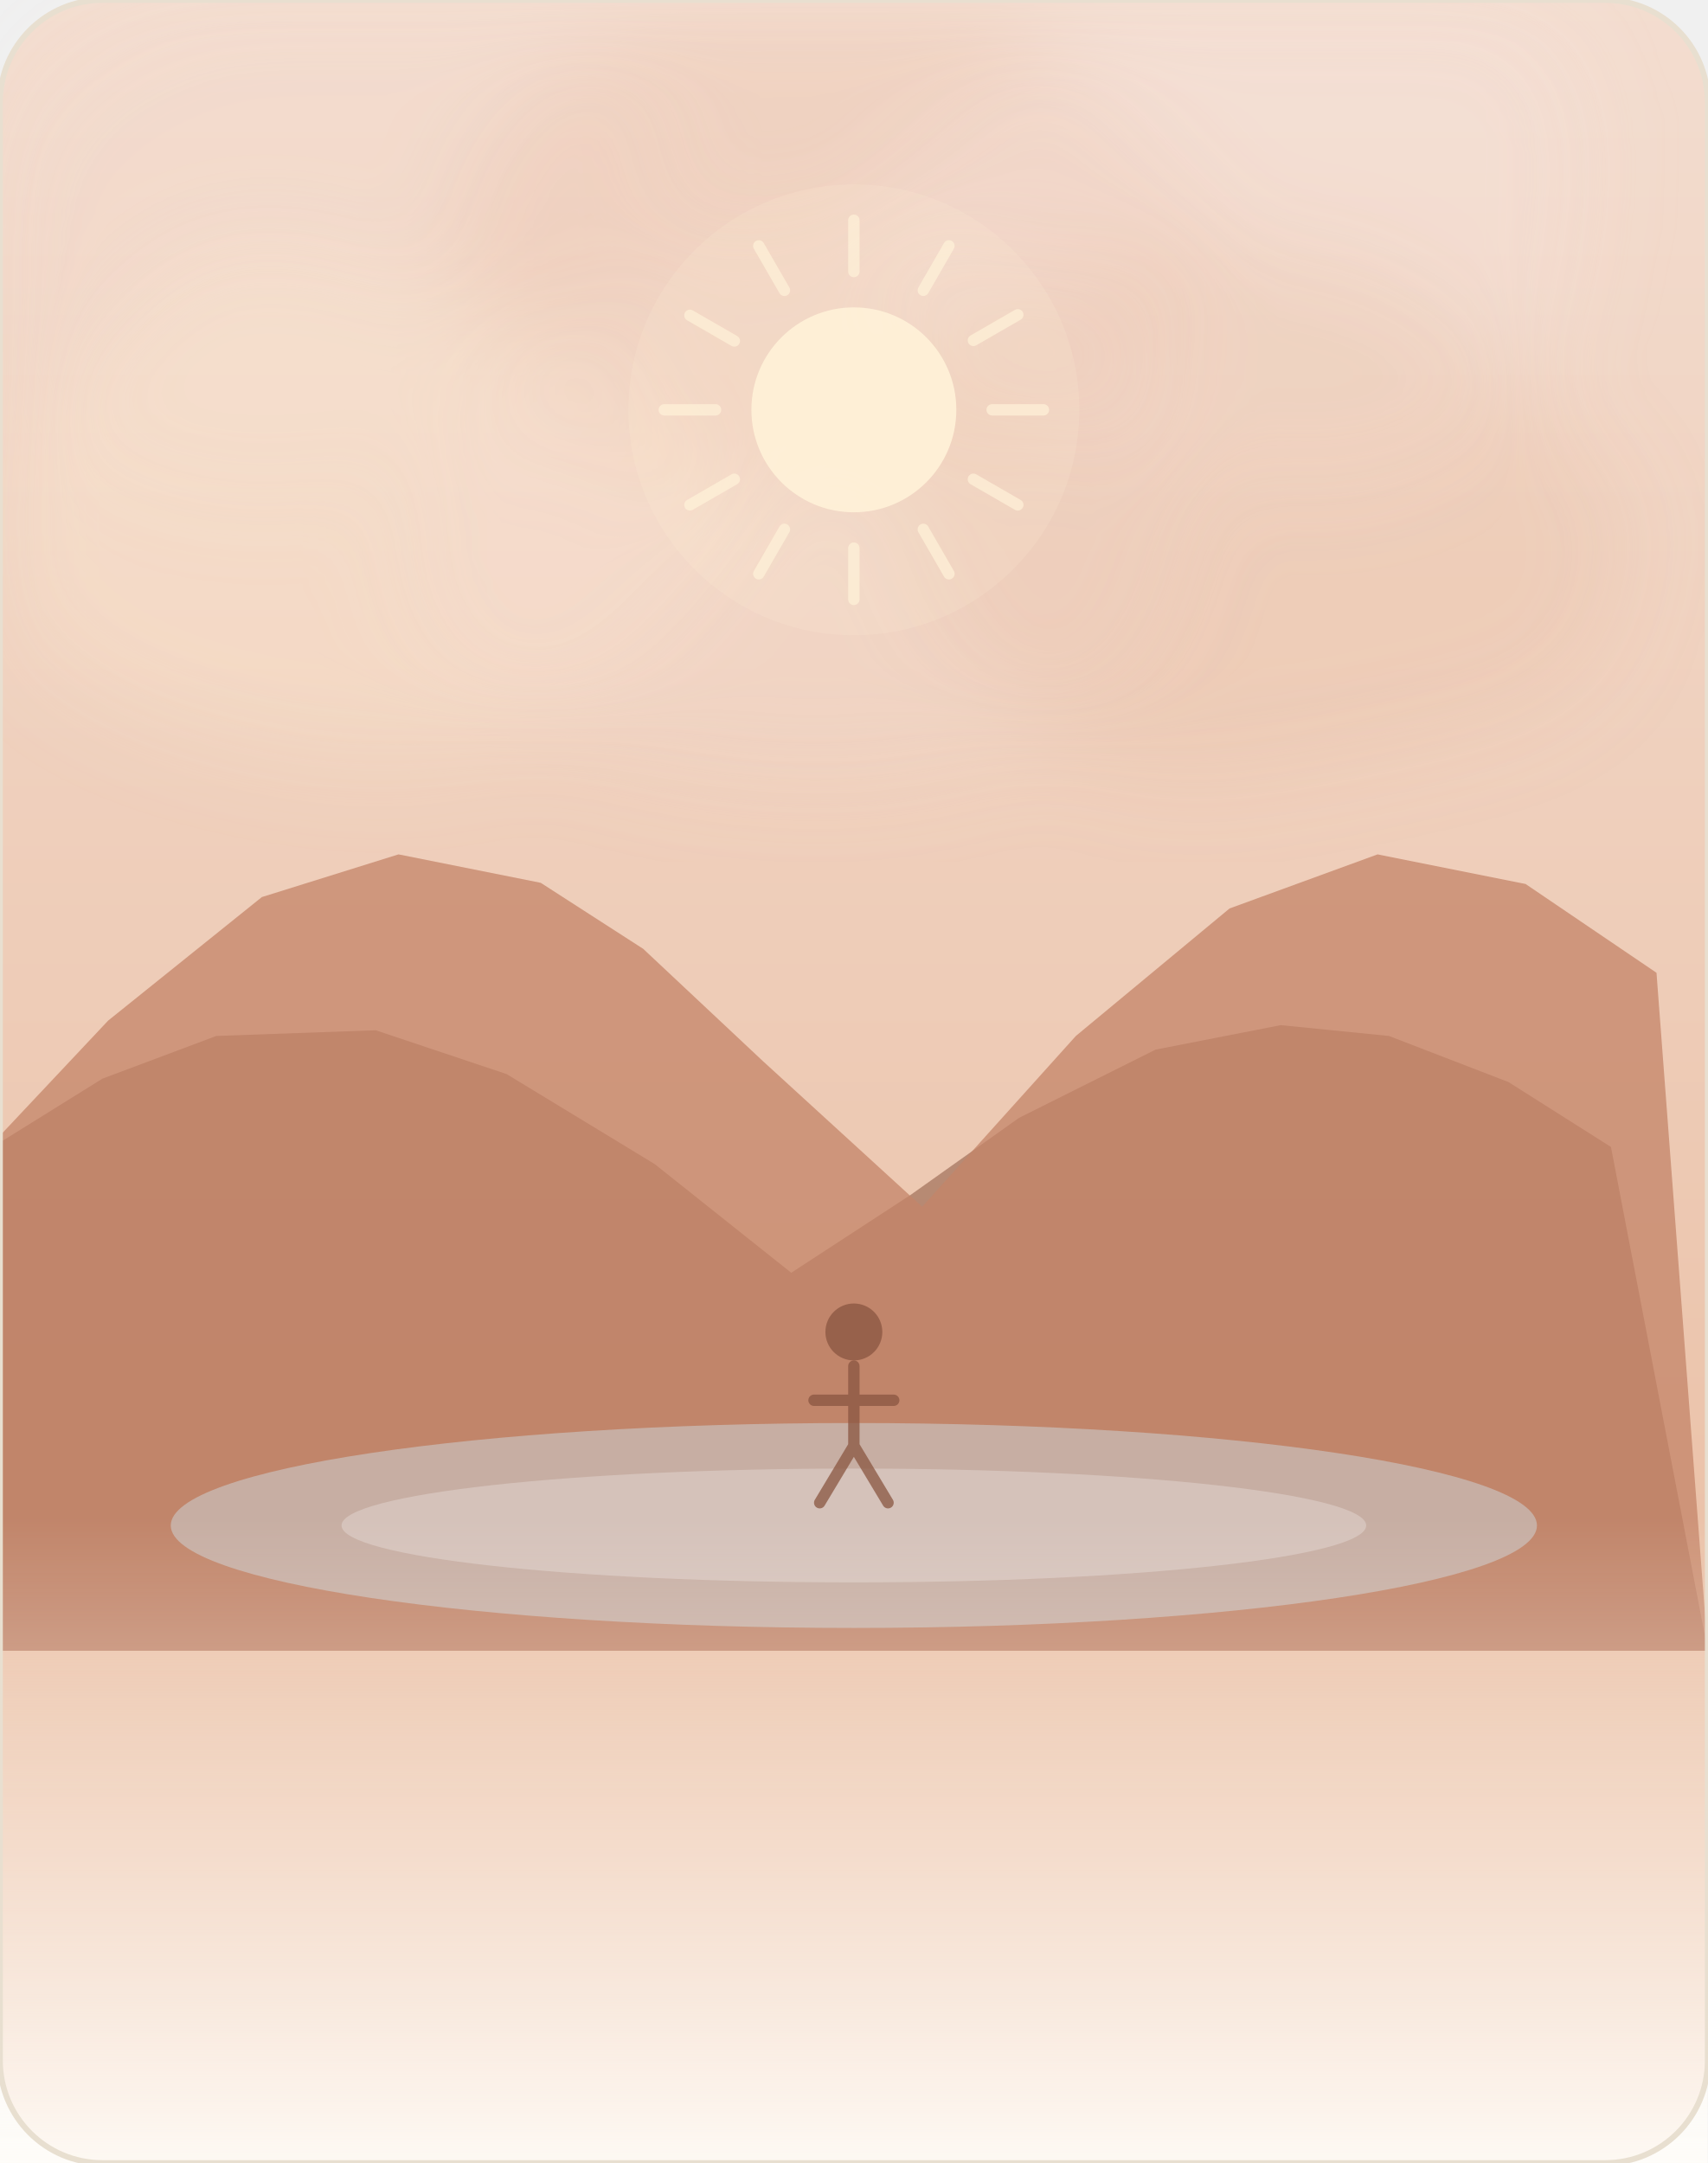
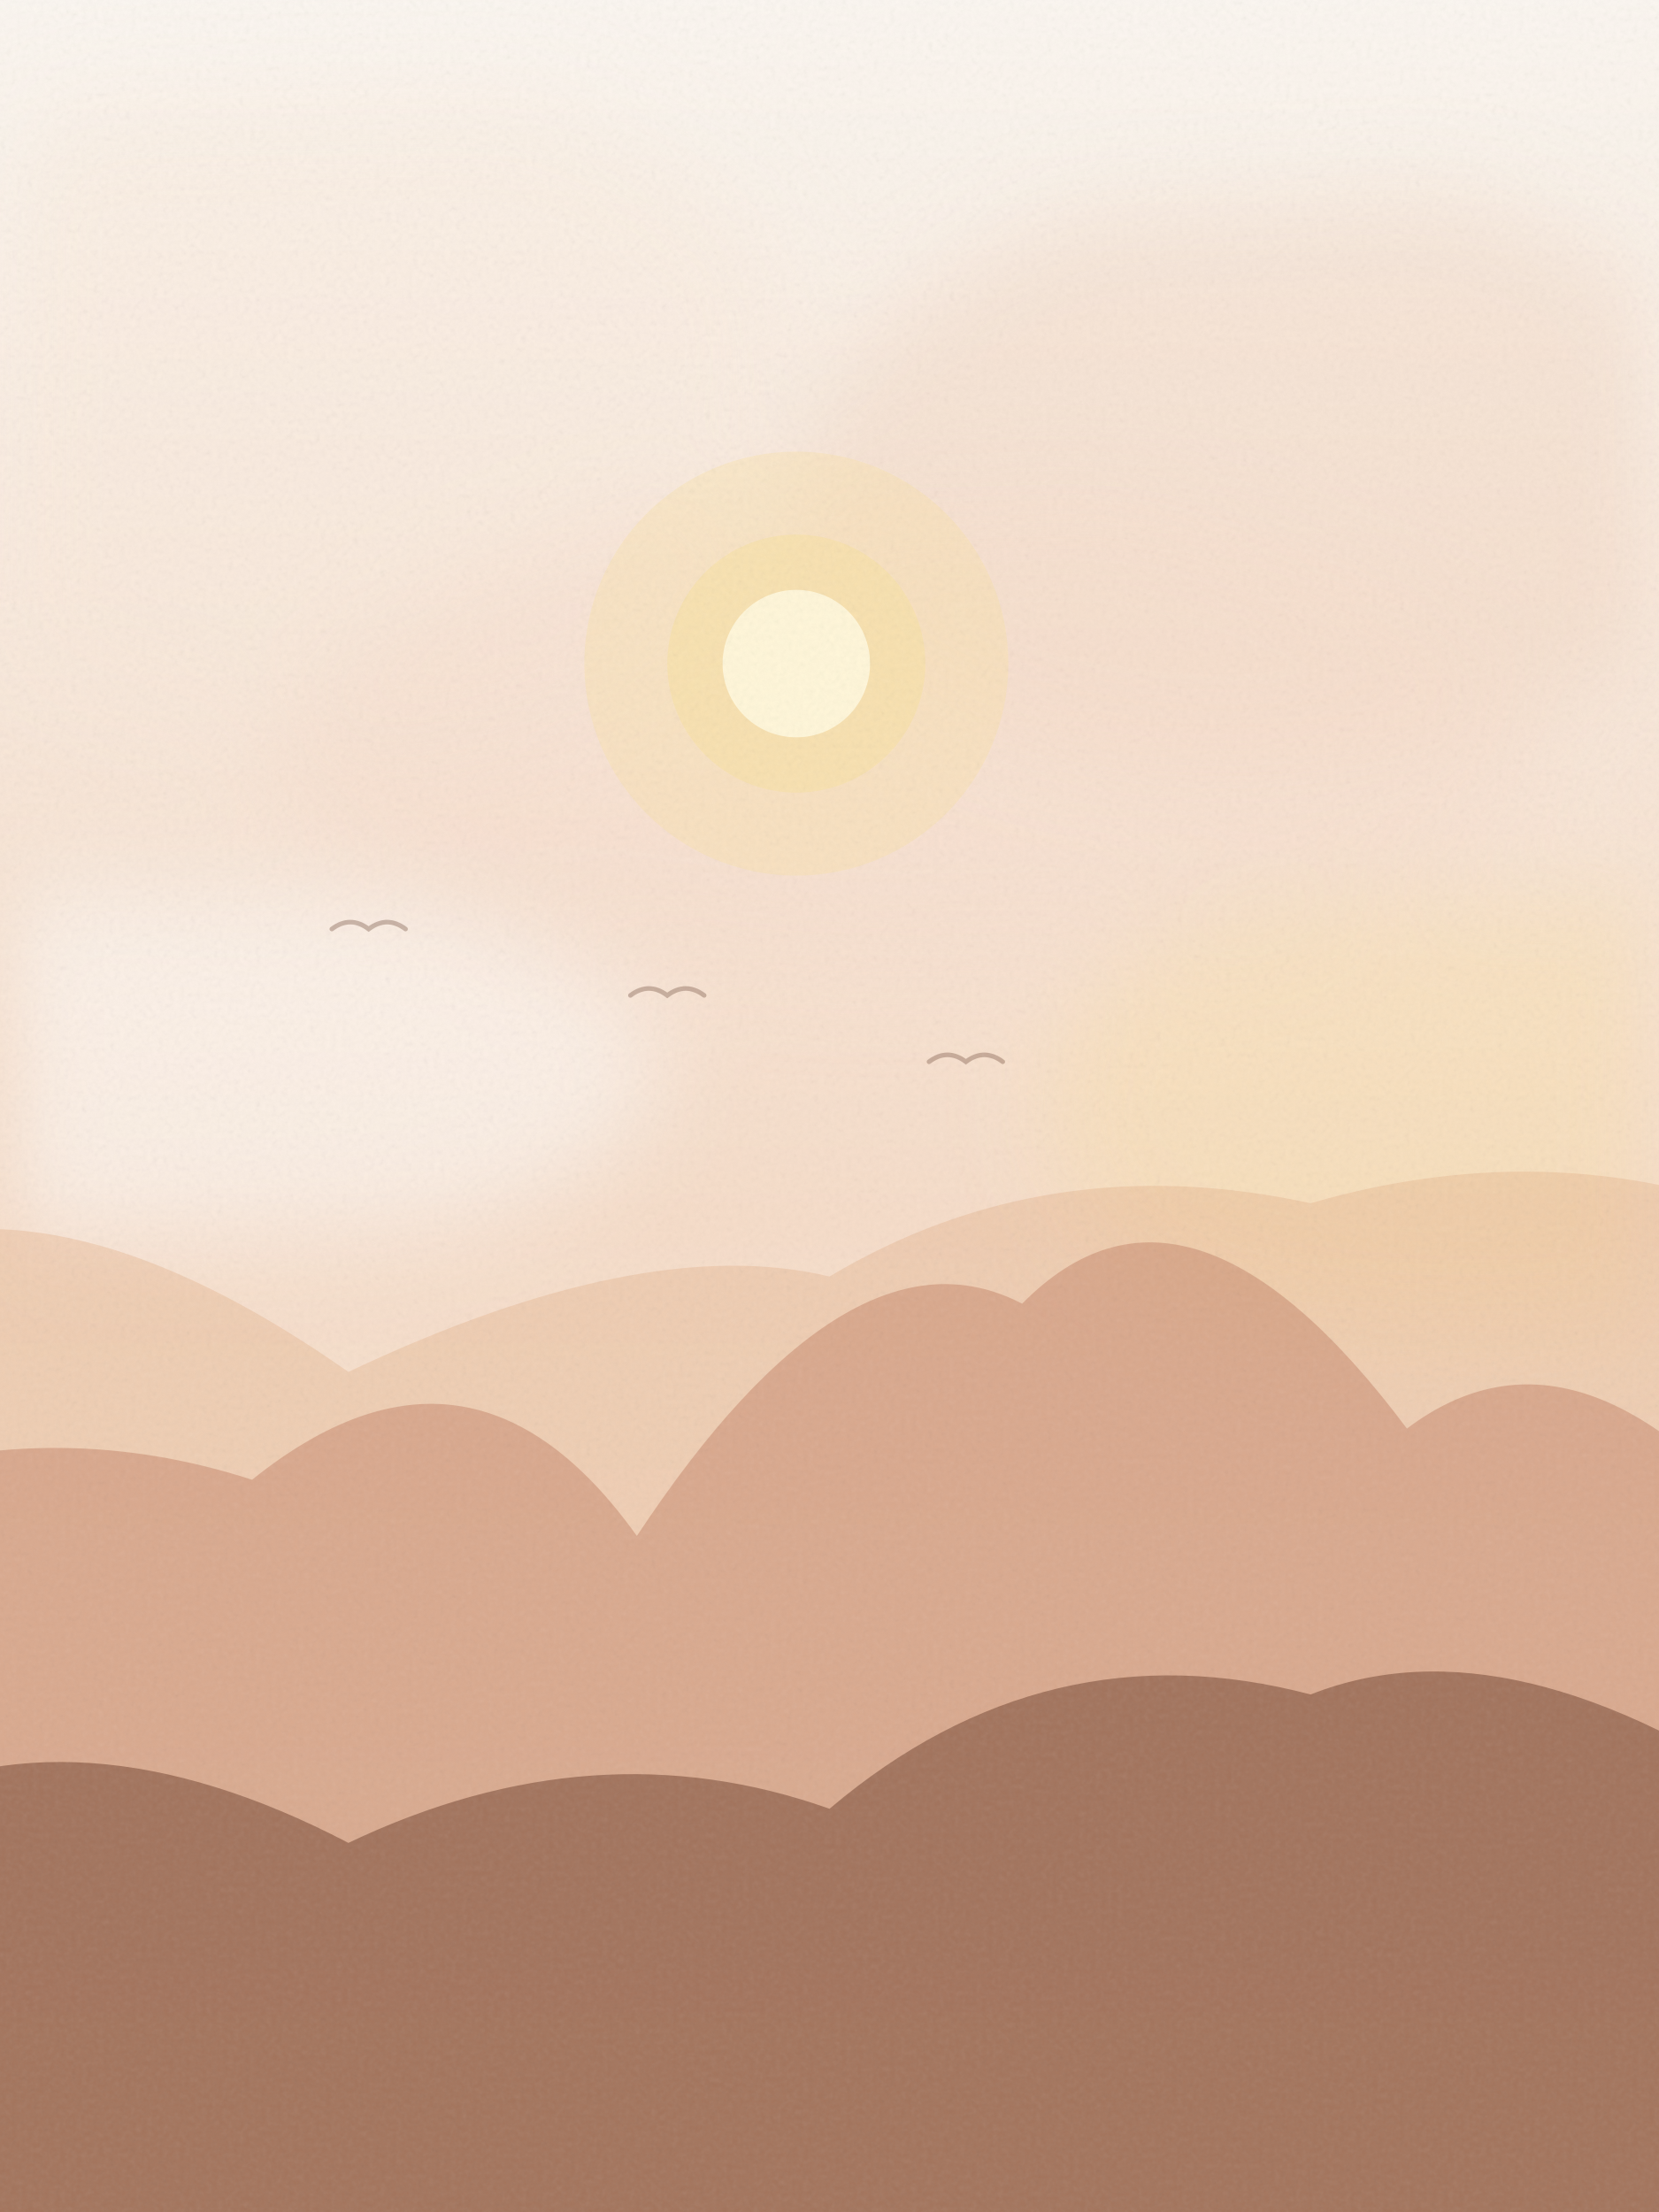
- <svg xmlns="http://www.w3.org/2000/svg" viewBox="0 0 300 380" width="300" height="380">
+ <svg xmlns="http://www.w3.org/2000/svg" viewBox="0 0 360 480" width="360" height="480">
  <defs>
-     <linearGradient id="skygrad" x1="0" y1="0" x2="0" y2="1">
-       <stop offset="0%" stop-color="#f3ddd0" />
-       <stop offset="100%" stop-color="#e8b89a" />
+     <linearGradient id="g13sky" x1="0" y1="0" x2="0" y2="1">
+       <stop offset="0%" stop-color="#fbf6f0" />
+       <stop offset="55%" stop-color="#f6dcc8" />
+       <stop offset="100%" stop-color="#f8e8da" />
    </linearGradient>
-     <linearGradient id="paper" x1="0" y1="0" x2="0" y2="1">
-       <stop offset="0%" stop-color="#fffdf9" stop-opacity="0" />
-       <stop offset="70%" stop-color="#fffdf9" stop-opacity="0" />
-       <stop offset="100%" stop-color="#fffdf9" stop-opacity="0.95" />
-     </linearGradient>
-     <filter id="soft">
-       <feGaussianBlur stdDeviation="8" />
+     <filter id="g13soft" x="-30%" y="-30%" width="160%" height="160%">
+       <feGaussianBlur stdDeviation="10" />
+     </filter>
+     <filter id="g13grain" x="0" y="0" width="100%" height="100%">
+       <feTurbulence type="fractalNoise" baseFrequency="0.85" numOctaves="2" seed="13" />
+       <feColorMatrix type="saturate" values="0" />
+       <feComponentTransfer>
+         <feFuncA type="linear" slope="0.18" />
+       </feComponentTransfer>
    </filter>
  </defs>
-   <rect width="300" height="380" rx="18" fill="url(#skygrad)" />
-   <g filter="url(#soft)" opacity="0.9">
-     <path d="M 118.2 40.0 Q 118.2 40.0 115.0 53.4 Q 111.7 66.8 95.4 74.4 Q 79.1 81.9 58.2 85.8 Q 37.4 89.7 19.1 80.2 Q 0.7 70.8 -0.7 55.4 Q -2.1 40.0 3.2 26.7 Q 8.6 13.3 24.9 6.0 Q 41.2 -1.4 61.2 -4.1 Q 81.3 -6.8 98.8 2.0 Q 116.3 10.8 117.3 25.4 Z" fill="#f3ddd0" opacity="0.223" />
-     <path d="M 215.4 40.0 Q 215.4 40.0 207.8 55.6 Q 200.2 71.2 179.2 75.7 Q 158.3 80.2 137.9 84.9 Q 117.5 89.6 102.5 78.4 Q 87.5 67.2 82.0 53.6 Q 76.4 40.0 83.7 27.3 Q 91.1 14.6 106.1 6.4 Q 121.0 -1.8 141.6 -5.4 Q 162.3 -9.0 176.8 2.2 Q 191.4 13.3 203.4 26.7 Z" fill="#e8b89a" opacity="0.247" />
-     <path d="M 277.6 40.0 Q 277.6 40.0 274.8 53.5 Q 271.9 66.9 256.8 77.2 Q 241.6 87.5 221.4 84.4 Q 201.2 81.4 184.3 74.4 Q 167.4 67.3 156.6 53.7 Q 145.8 40.0 159.4 27.8 Q 173.0 15.6 186.0 4.7 Q 199.0 -6.1 220.8 -8.0 Q 242.7 -9.8 260.6 -0.1 Q 278.5 9.6 278.1 24.8 Z" fill="#f7ebe4" opacity="0.237" />
-     <path d="M 134.0 90.0 Q 134.0 90.0 123.5 103.8 Q 113.1 117.5 96.6 125.9 Q 80.2 134.3 60.8 132.6 Q 41.4 130.9 24.4 124.1 Q 7.5 117.2 0.2 103.6 Q -7.2 90.0 3.0 77.9 Q 13.2 65.7 25.1 52.5 Q 37.0 39.4 57.5 44.9 Q 78.0 50.5 94.2 57.2 Q 110.4 63.9 122.2 76.9 Z" fill="#fff2d8" opacity="0.284" />
-     <path d="M 210.5 90.0 Q 210.5 90.0 205.8 105.9 Q 201.1 121.7 181.3 129.6 Q 161.6 137.4 140.4 136.7 Q 119.1 135.9 98.5 129.1 Q 77.9 122.2 71.5 106.1 Q 65.2 90.0 79.3 77.9 Q 93.3 65.8 105.3 52.9 Q 117.2 40.0 140.3 39.3 Q 163.3 38.7 182.7 48.3 Q 202.1 57.8 206.3 73.9 Z" fill="#f3ddd0" opacity="0.285" />
-     <path d="M 286.9 90.0 Q 286.9 90.0 283.9 105.8 Q 281.0 121.6 260.1 126.9 Q 239.2 132.2 218.6 135.3 Q 198.0 138.5 182.8 127.8 Q 167.7 117.1 161.6 103.6 Q 155.5 90.0 157.3 74.2 Q 159.2 58.4 178.8 50.5 Q 198.4 42.6 219.7 43.3 Q 240.9 44.1 254.0 54.8 Q 267.0 65.6 277.0 77.8 Z" fill="#e8b89a" opacity="0.239" />
+   <rect width="360" height="480" fill="url(#g13sky)" />
+   <g filter="url(#g13soft)">
+     <path d="M 113.8 21.4 Q 65.1 4.5 113.8 21.4 Q 162.5 38.2 169.0 62.3 Q 175.6 86.4 159.3 115.8 Q 143.0 145.3 104.1 154.7 Q 65.1 164.1 26.2 150.4 Q -12.6 136.7 -33.5 111.5 Q -54.3 86.4 -39.6 64.0 Q -24.9 41.6 20.1 23.0 Z" fill="#f8e8da" opacity="0.34" />
+     <path d="M 313.0 41.7 Q 270.6 30.9 313.0 41.7 Q 355.4 52.5 371.8 79.0 Q 388.1 105.6 371.6 127.3 Q 355.1 149.0 312.8 160.7 Q 270.6 172.5 228.9 163.3 Q 187.2 154.2 176.3 129.9 Q 165.4 105.6 180.8 83.4 Q 196.2 61.3 233.4 46.1 Z" fill="#f0cbb0" opacity="0.31" />
+     <path d="M 243.6 108.6 Q 189.2 95.5 243.6 108.6 Q 298.0 121.7 322.1 142.4 Q 346.1 163.2 321.8 183.1 Q 297.5 203.1 243.4 208.9 Q 189.2 214.6 137.9 207.5 Q 86.6 200.3 66.9 181.8 Q 47.3 163.2 69.3 145.5 Q 91.2 127.9 140.2 111.7 Z" fill="#f6dcc8" opacity="0.39" />
+     <path d="M 80.3 194.7 Q 46.4 187.7 80.3 194.7 Q 114.2 201.7 133.4 216.0 Q 152.7 230.4 133.7 248.7 Q 114.8 267.0 80.6 268.8 Q 46.4 270.5 15.3 269.3 Q -15.7 268.1 -41.2 249.2 Q -66.7 230.4 -41.4 214.0 Q -16.2 197.5 15.1 192.6 Z" fill="#fff" opacity="0.47" />
+     <path d="M 354.4 194.8 Q 317.1 188.6 354.4 194.8 Q 391.7 201.1 404.9 220.6 Q 418.0 240.0 406.3 261.1 Q 394.5 282.2 355.8 286.9 Q 317.1 291.6 282.6 286.8 Q 248.1 281.9 234.3 261.0 Q 220.4 240.0 233.0 220.8 Q 245.5 201.6 281.3 195.1 Z" fill="#f8e0a0" opacity="0.34" />
  </g>
-   <path d="M 0,290 L 0,200.7 L 18,189.5 L 38,182.0 L 66,181.0 L 89,188.7 L 115,204.5 L 139,223.6 L 160,209.9 L 179,196.4 L 203,184.4 L 225,180.1 L 244,182.0 L 265,190.1 L 283,201.5 L 300,290 Z" fill="#8a5540" opacity="0.55" />
-   <path d="M 0,290 L 0,199.5 L 19,179.3 L 46,157.6 L 70,150.1 L 95,155.1 L 113,166.7 L 134,186.4 L 162,212.0 L 189,182.0 L 216,159.6 L 242,150.1 L 268,155.3 L 291,170.9 L 300,290 Z" fill="#c48468" opacity="0.75" />
-   <ellipse cx="150" cy="268" rx="120" ry="18" fill="#cfe0e8" opacity="0.45" />
-   <ellipse cx="150" cy="268" rx="90" ry="10" fill="#ffffff" opacity="0.25" />
+   <circle cx="172.8" cy="144.0" r="46.0" fill="#f8e0a0" opacity="0.35" />
+   <circle cx="172.8" cy="144.0" r="28.0" fill="#f8e0a0" opacity="0.55" />
+   <circle cx="172.8" cy="144.0" r="16.0" fill="#fff6d8" />
  <g>
-     <circle cx="150" cy="72" r="39.6" fill="#fff2d8" opacity="0.15" />
-     <line x1="174.3" y1="72.0" x2="183.3" y2="72.0" stroke="#fff2d8" stroke-width="2" stroke-linecap="round" opacity="0.7" />
-     <line x1="171.0" y1="84.2" x2="178.8" y2="88.7" stroke="#fff2d8" stroke-width="2" stroke-linecap="round" opacity="0.7" />
-     <line x1="162.2" y1="93.0" x2="166.7" y2="100.8" stroke="#fff2d8" stroke-width="2" stroke-linecap="round" opacity="0.7" />
-     <line x1="150.0" y1="96.3" x2="150.0" y2="105.3" stroke="#fff2d8" stroke-width="2" stroke-linecap="round" opacity="0.7" />
-     <line x1="137.8" y1="93.0" x2="133.3" y2="100.8" stroke="#fff2d8" stroke-width="2" stroke-linecap="round" opacity="0.7" />
-     <line x1="129.0" y1="84.2" x2="121.2" y2="88.7" stroke="#fff2d8" stroke-width="2" stroke-linecap="round" opacity="0.7" />
-     <line x1="125.7" y1="72.0" x2="116.7" y2="72.0" stroke="#fff2d8" stroke-width="2" stroke-linecap="round" opacity="0.7" />
-     <line x1="129.0" y1="59.9" x2="121.2" y2="55.4" stroke="#fff2d8" stroke-width="2" stroke-linecap="round" opacity="0.7" />
-     <line x1="137.8" y1="51.0" x2="133.3" y2="43.2" stroke="#fff2d8" stroke-width="2" stroke-linecap="round" opacity="0.7" />
-     <line x1="150.0" y1="47.7" x2="150.0" y2="38.7" stroke="#fff2d8" stroke-width="2" stroke-linecap="round" opacity="0.7" />
-     <line x1="162.2" y1="51.0" x2="166.7" y2="43.2" stroke="#fff2d8" stroke-width="2" stroke-linecap="round" opacity="0.7" />
-     <line x1="171.0" y1="59.8" x2="178.8" y2="55.3" stroke="#fff2d8" stroke-width="2" stroke-linecap="round" opacity="0.7" />
-     <circle cx="150" cy="72" r="18" fill="#fff2d8" opacity="0.9" />
+     <path d="M -28.8 484.0 L -28.8 271.7 Q 13.6 254.2 75.6 297.7 Q 139.7 267.3 180.0 277.0 Q 227.4 248.7 284.4 261.1 Q 338.9 245.3 388.8 265.9 L 388.8 484.0 Z" fill="#e2b08a" opacity="0.38" />
+     <path d="M -28.8 484.0 L -28.8 320.5 Q 13.0 307.6 54.7 321.1 Q 102.2 282.9 138.2 333.3 Q 184.4 263.4 221.8 282.9 Q 257.7 246.4 305.3 310.0 Q 343.6 281.1 388.8 339.3 L 388.8 484.0 Z" fill="#c48468" opacity="0.5" />
+     <path d="M -28.8 484.0 L -28.8 392.8 Q 16.0 368.8 75.6 399.9 Q 129.1 374.4 180.0 392.5 Q 227.1 352.6 284.4 367.7 Q 327.9 350.5 388.8 392.6 L 388.8 484.0 Z" fill="#8d5e48" opacity="0.72" />
  </g>
-   <circle cx="150" cy="234" r="5" fill="#8a5540" opacity="0.75" />
-   <path d="M 150 240 L 150 254 M 143 246 L 157 246 M 150 254 L 144 264 M 150 254 L 156 264" stroke="#8a5540" stroke-width="2" stroke-linecap="round" opacity="0.75" fill="none" />
-   <rect width="300" height="380" fill="url(#paper)" />
-   <rect width="300" height="380" rx="18" fill="none" stroke="#e8dfd0" stroke-width="1" />
+   <path d="M 72.0 201.6 q 4 -3 8 0 q 4 -3 8 0" fill="none" stroke="#6a4634" stroke-width="1" opacity="0.35" stroke-linecap="round" />
+   <path d="M 136.8 216.0 q 4 -3 8 0 q 4 -3 8 0" fill="none" stroke="#6a4634" stroke-width="1" opacity="0.35" stroke-linecap="round" />
+   <path d="M 201.6 230.4 q 4 -3 8 0 q 4 -3 8 0" fill="none" stroke="#6a4634" stroke-width="1" opacity="0.35" stroke-linecap="round" />
+   <rect width="360" height="480" filter="url(#g13grain)" opacity="0.55" />
</svg>
